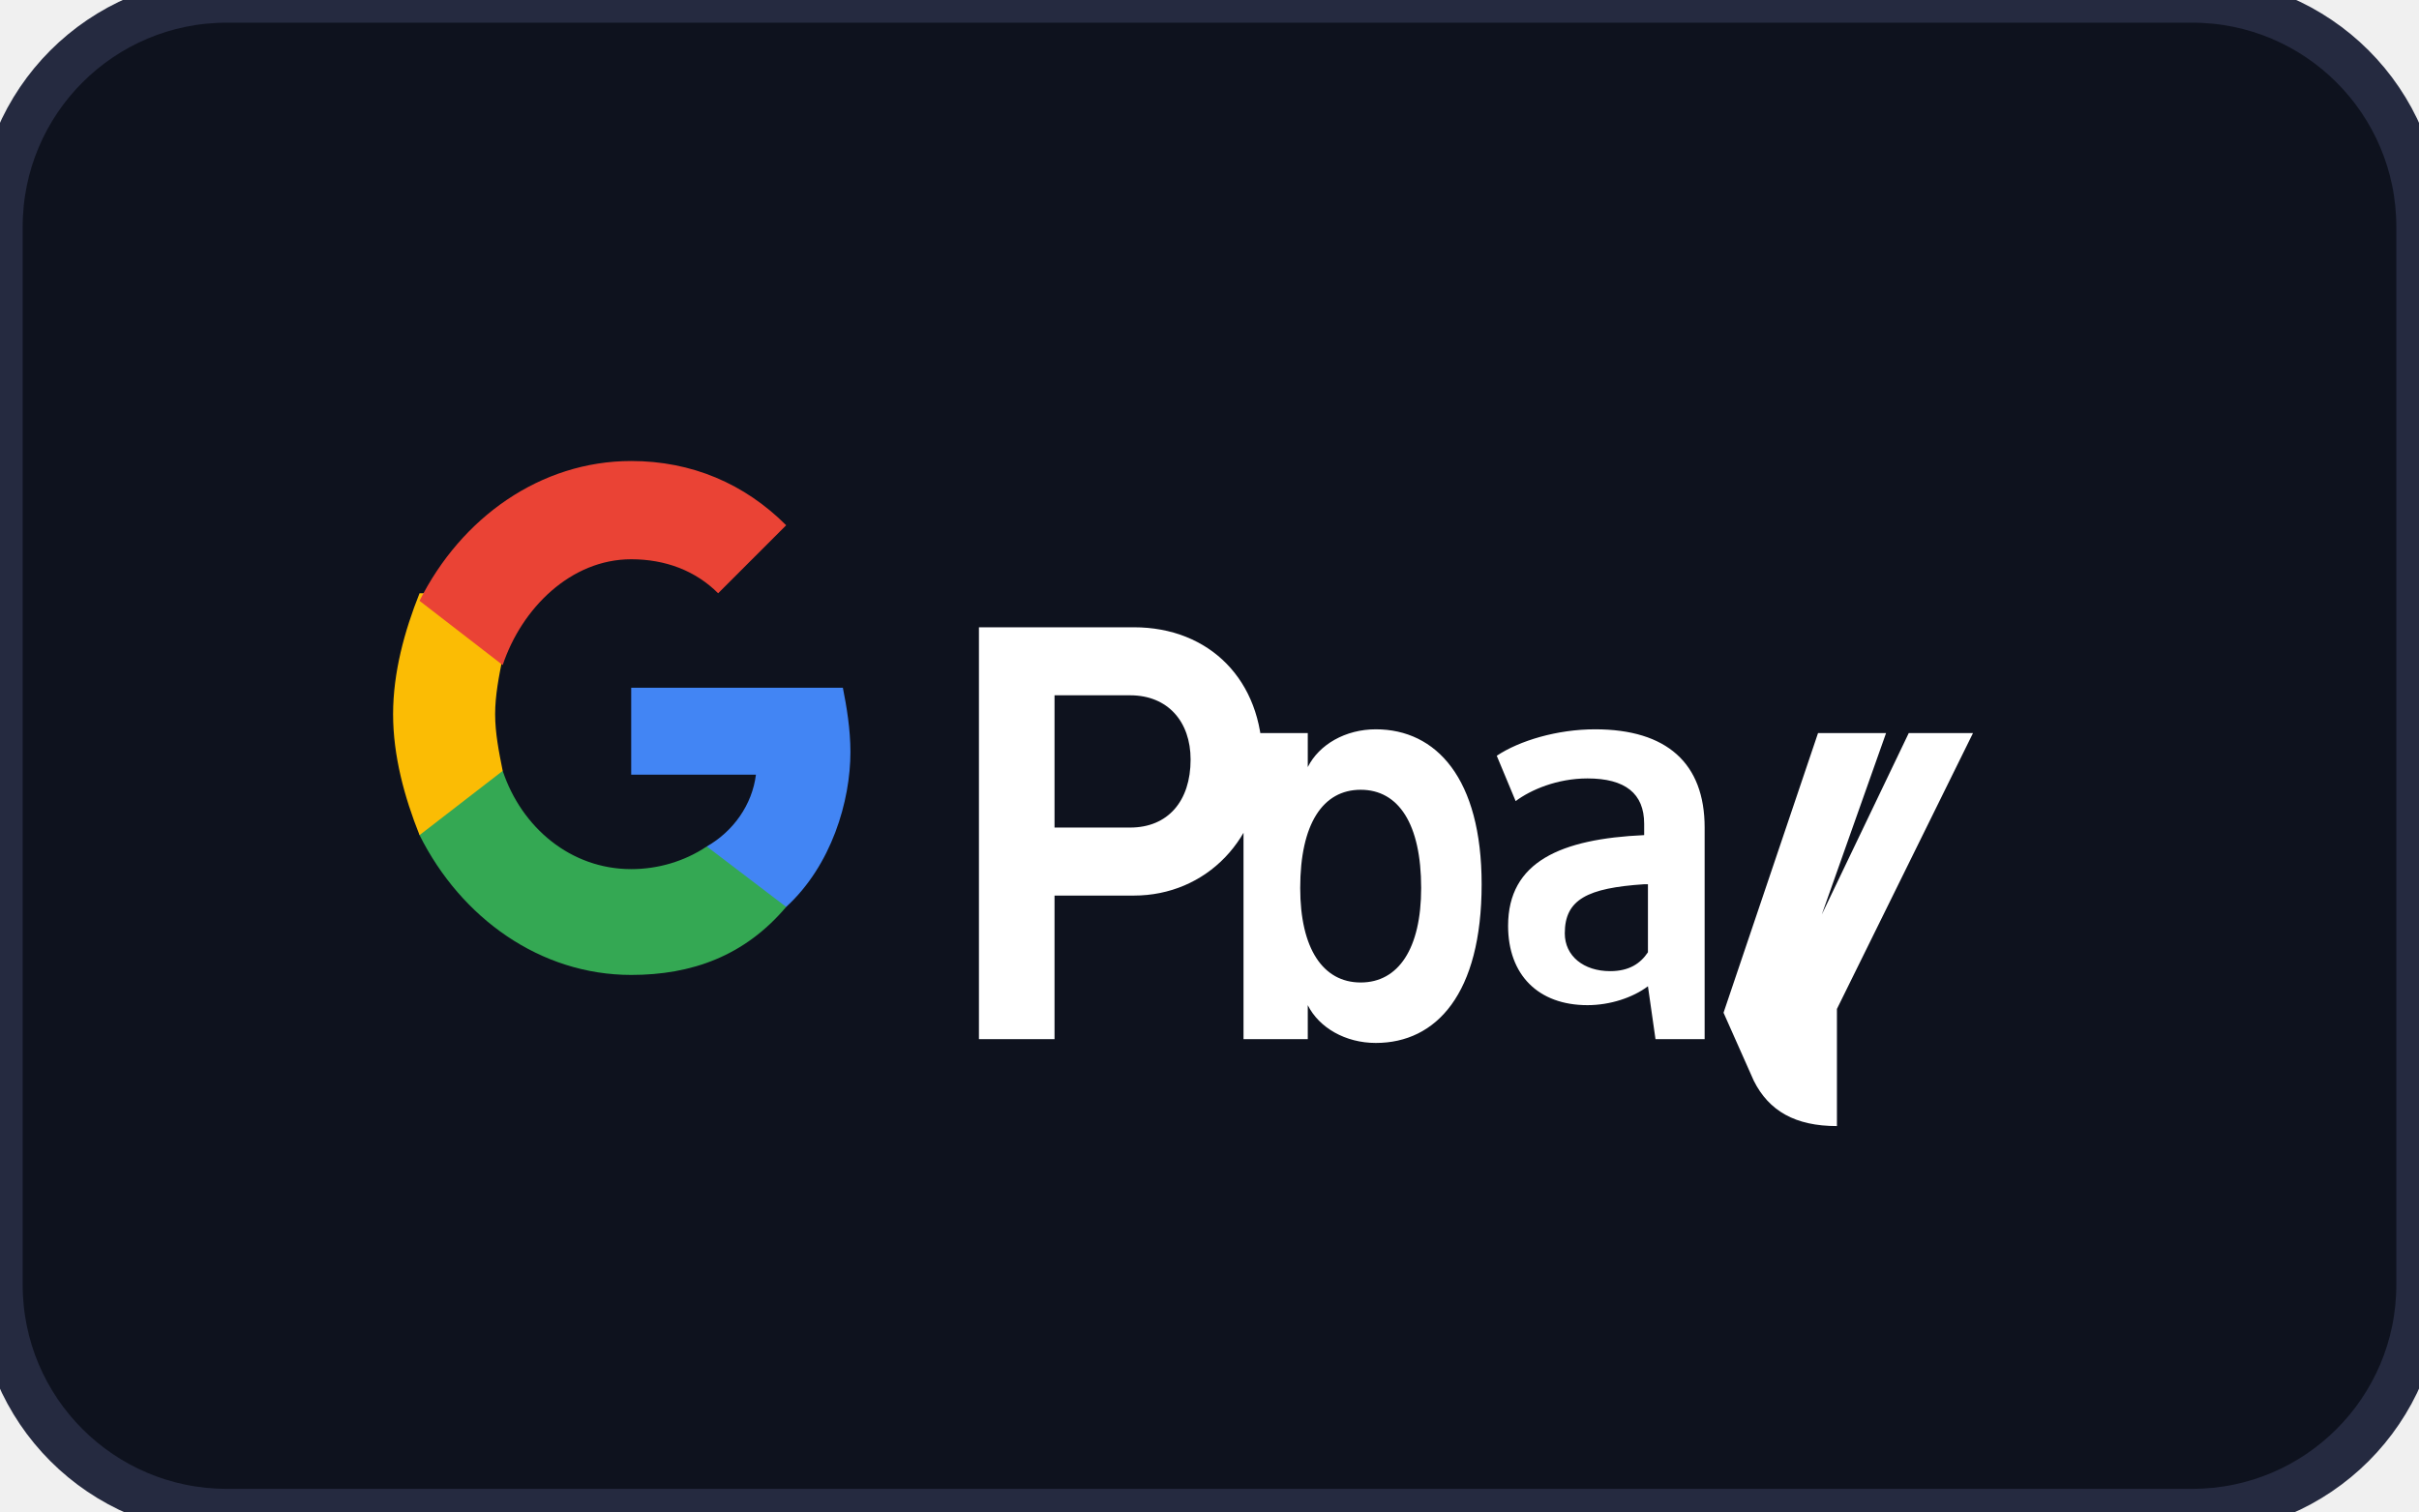
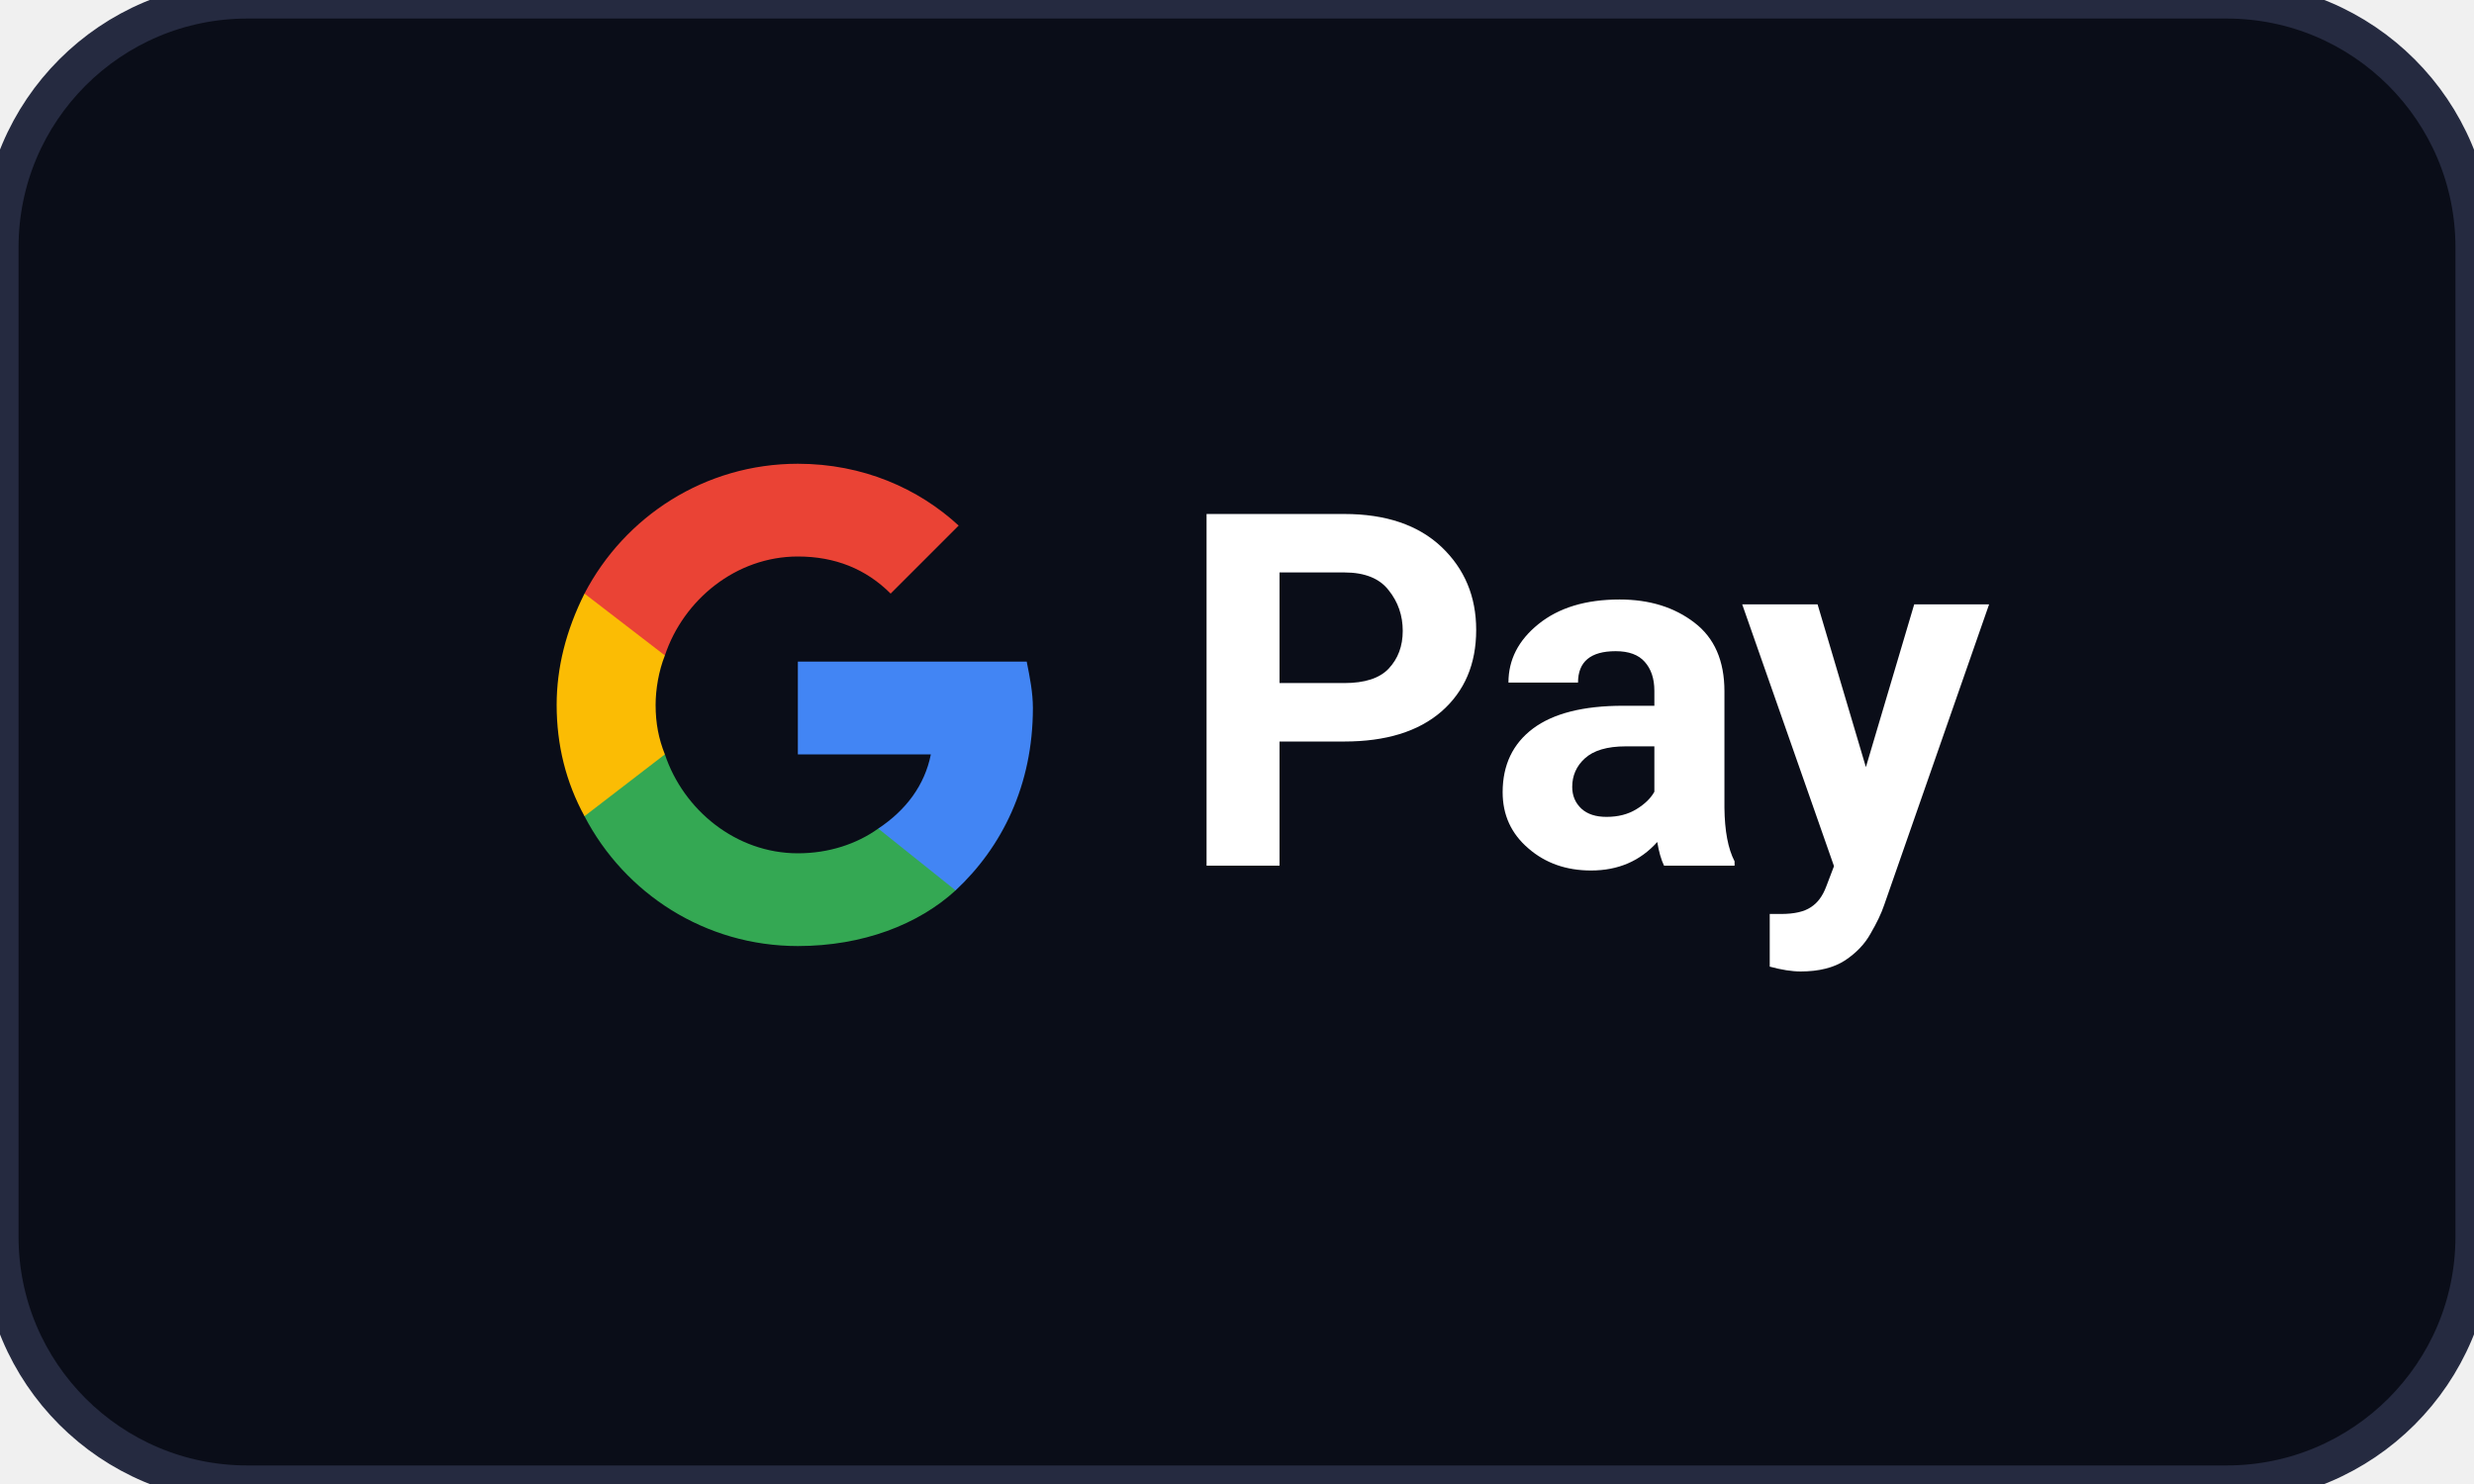
- <svg xmlns="http://www.w3.org/2000/svg" viewBox="0 0 64 40" fill="none">
-   <rect width="64" height="40" rx="6" fill="#0E121E" stroke="#252A40" stroke-width="1.2" />
-   <path d="M22.5 19.9C22.5 19.3 22.4 18.7 22.3 18.2H16.7V20.5H20C19.9 21.3 19.4 22 18.7 22.4V24H20.8C22 22.9 22.5 21.2 22.5 19.9Z" fill="#4285F4" />
-   <path d="M16.7 25.8C18.3 25.8 19.7 25.3 20.8 24L18.7 22.4C18.1 22.8 17.4 23 16.7 23C15.1 23 13.8 21.9 13.3 20.4H11.1V22.1C12.2 24.3 14.3 25.8 16.7 25.8Z" fill="#34A853" />
-   <path d="M13.3 20.4C13.2 19.9 13.1 19.4 13.1 18.9C13.1 18.4 13.2 17.9 13.3 17.4V15.7H11.1C10.7 16.7 10.4 17.8 10.4 18.9C10.4 20 10.7 21.1 11.1 22.1L13.3 20.4Z" fill="#FBBC04" />
-   <path d="M16.7 14.8C17.6 14.8 18.4 15.1 19 15.7L20.8 13.9C19.7 12.8 18.3 12.2 16.7 12.2C14.3 12.2 12.2 13.7 11.1 15.9L13.3 17.6C13.8 16.1 15.1 14.8 16.7 14.8Z" fill="#EA4335" />
-   <path d="M30 16.6C32 16.6 33.4 18 33.4 20.1C33.4 22.2 31.9 23.7 30 23.7H27.9V27.5H25.9V16.6H30ZM29.9 21.9C30.9 21.9 31.5 21.2 31.5 20.1C31.5 19.1 30.9 18.4 29.9 18.4H27.9V21.9H29.9ZM36.4 27.6C35.6 27.6 34.9 27.2 34.6 26.6L34.6 27.5H32.9V19.4H34.6V20.3C34.9 19.7 35.6 19.3 36.4 19.3C38 19.3 39.2 20.6 39.2 23.4C39.2 26.3 38 27.6 36.4 27.6ZM36 26C37 26 37.6 25.1 37.6 23.5C37.6 21.8 37 20.9 36 20.9C35 20.9 34.4 21.8 34.4 23.5C34.4 25.1 35 26 36 26ZM43.8 27.5L43.6 26.1C43.2 26.4 42.6 26.6 42 26.6C40.7 26.6 39.9 25.8 39.9 24.5C39.9 22.8 41.3 22.2 43.5 22.1V21.8C43.5 21 43 20.6 42 20.6C41.2 20.6 40.5 20.9 40.1 21.2L39.6 20C40.2 19.6 41.2 19.3 42.2 19.3C44.1 19.3 45.1 20.2 45.1 21.9V27.5H43.8ZM43.5 23.4C42 23.5 41.4 23.8 41.4 24.7C41.4 25.3 41.9 25.7 42.6 25.7C43.1 25.7 43.4 25.5 43.6 25.2V23.4H43.5ZM48.6 29.8C47.5 29.8 46.8 29.4 46.4 28.6L45.6 26.8L48.1 19.4H49.9L48.2 24.2L50.5 19.4H52.2L48.6 26.7V29.8H48.6Z" fill="#FFFFFF" />
+ <svg xmlns="http://www.w3.org/2000/svg" viewBox="0 0 80 48" fill="none">
+   <rect width="80" height="48" rx="8" fill="#0A0D18" stroke="#252A40" stroke-width="1.2" />
+   <g transform="translate(6, 2)">
+     <g transform="translate(12, 13)">
+       <path d="M15.4 7.9C15.4 7.4 15.3 6.9 15.2 6.4H7.8V9.4H12.1C11.9 10.4 11.3 11.2 10.4 11.8V13.8H12.9C14.4 12.4 15.4 10.4 15.4 7.9Z" fill="#4285F4" />
+       <path d="M7.8 15.6C9.9 15.6 11.7 14.9 12.9 13.8L10.4 11.8C9.7 12.3 8.8 12.6 7.8 12.6C5.8 12.6 4.1 11.2 3.5 9.4H0.9V11.4C2.2 13.9 4.8 15.6 7.8 15.6Z" fill="#34A853" />
+       <path d="M3.5 9.4C3.3 8.9 3.2 8.4 3.2 7.8C3.2 7.3 3.3 6.7 3.5 6.2V4.2H0.9C0.3 5.4 0 6.6 0 7.8C0 9.1 0.3 10.3 0.9 11.4L3.5 9.4Z" fill="#FBBC04" />
+       <path d="M7.8 3C9 3 10 3.4 10.8 4.2L13 2C11.7 0.8 9.9 0 7.8 0C4.8 0 2.2 1.7 0.9 4.2L3.5 6.2C4.1 4.4 5.8 3 7.8 3Z" fill="#EA4335" />
+     </g>
+     <text x="32" y="26" fill="#FFFFFF" font-family="'Google Sans', -apple-system, Roboto, Helvetica, Arial, sans-serif" font-weight="600" font-size="16" letter-spacing="-0.2">Pay</text>
+   </g>
</svg>
